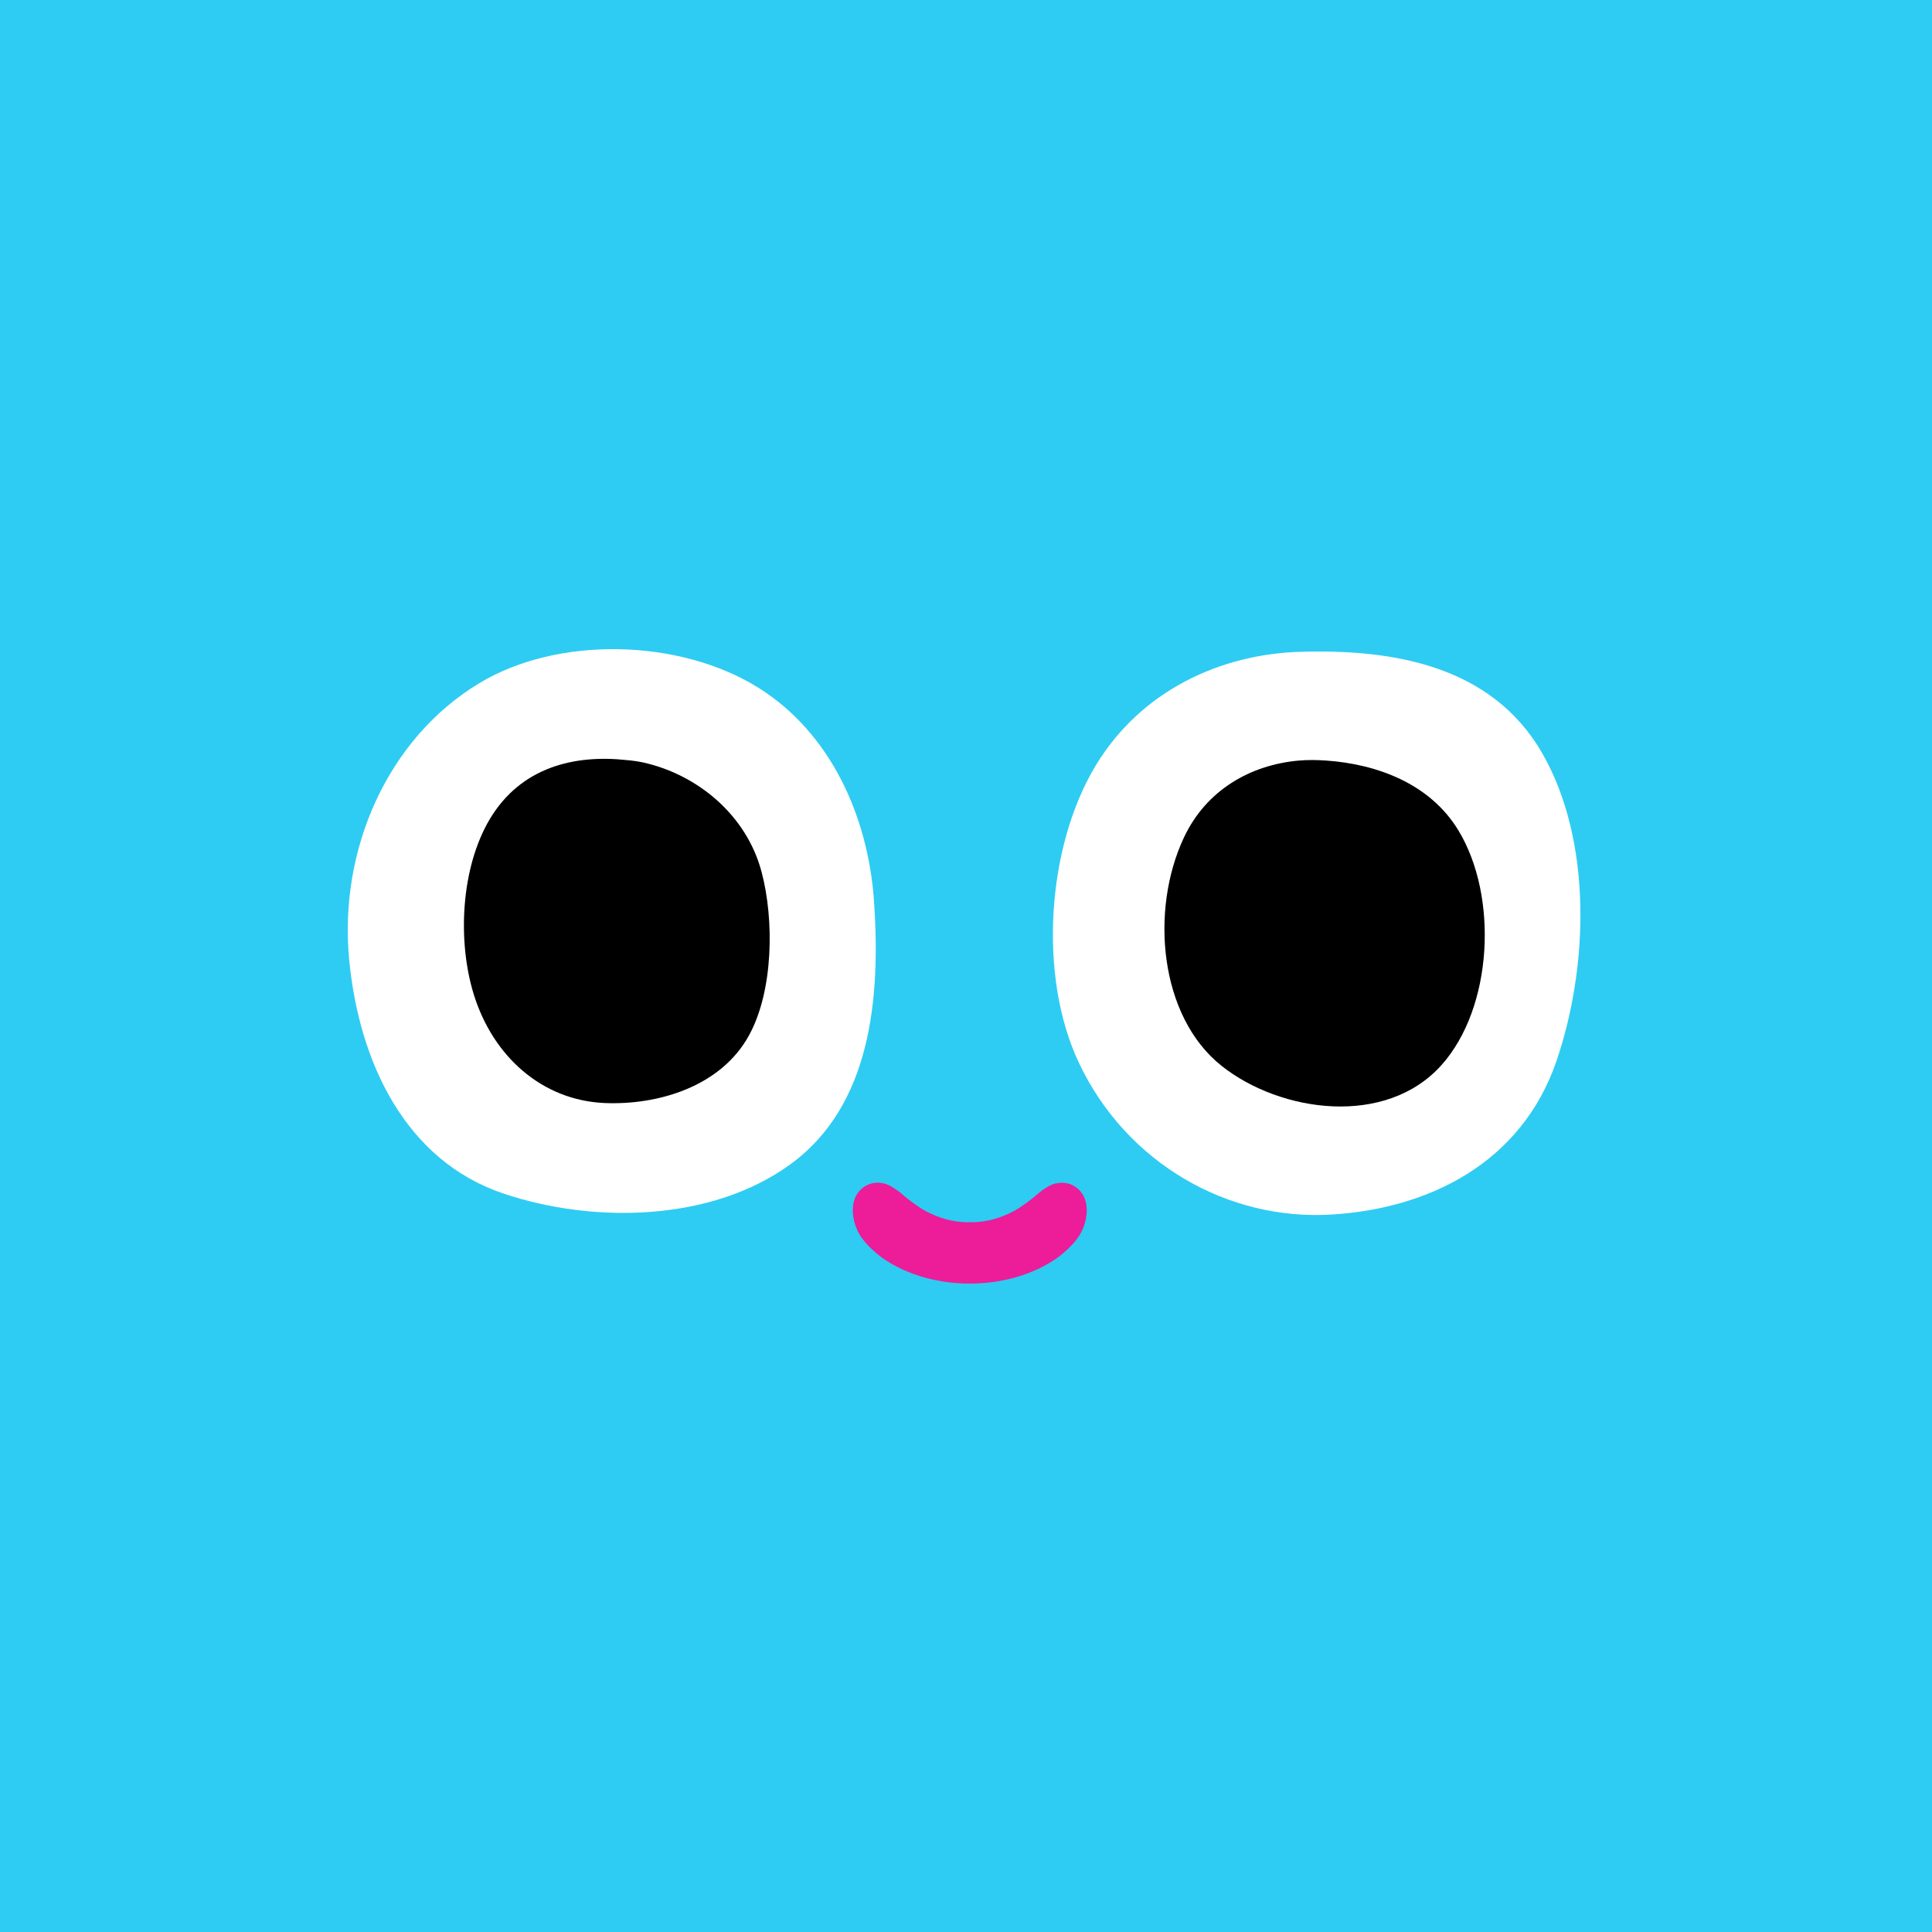
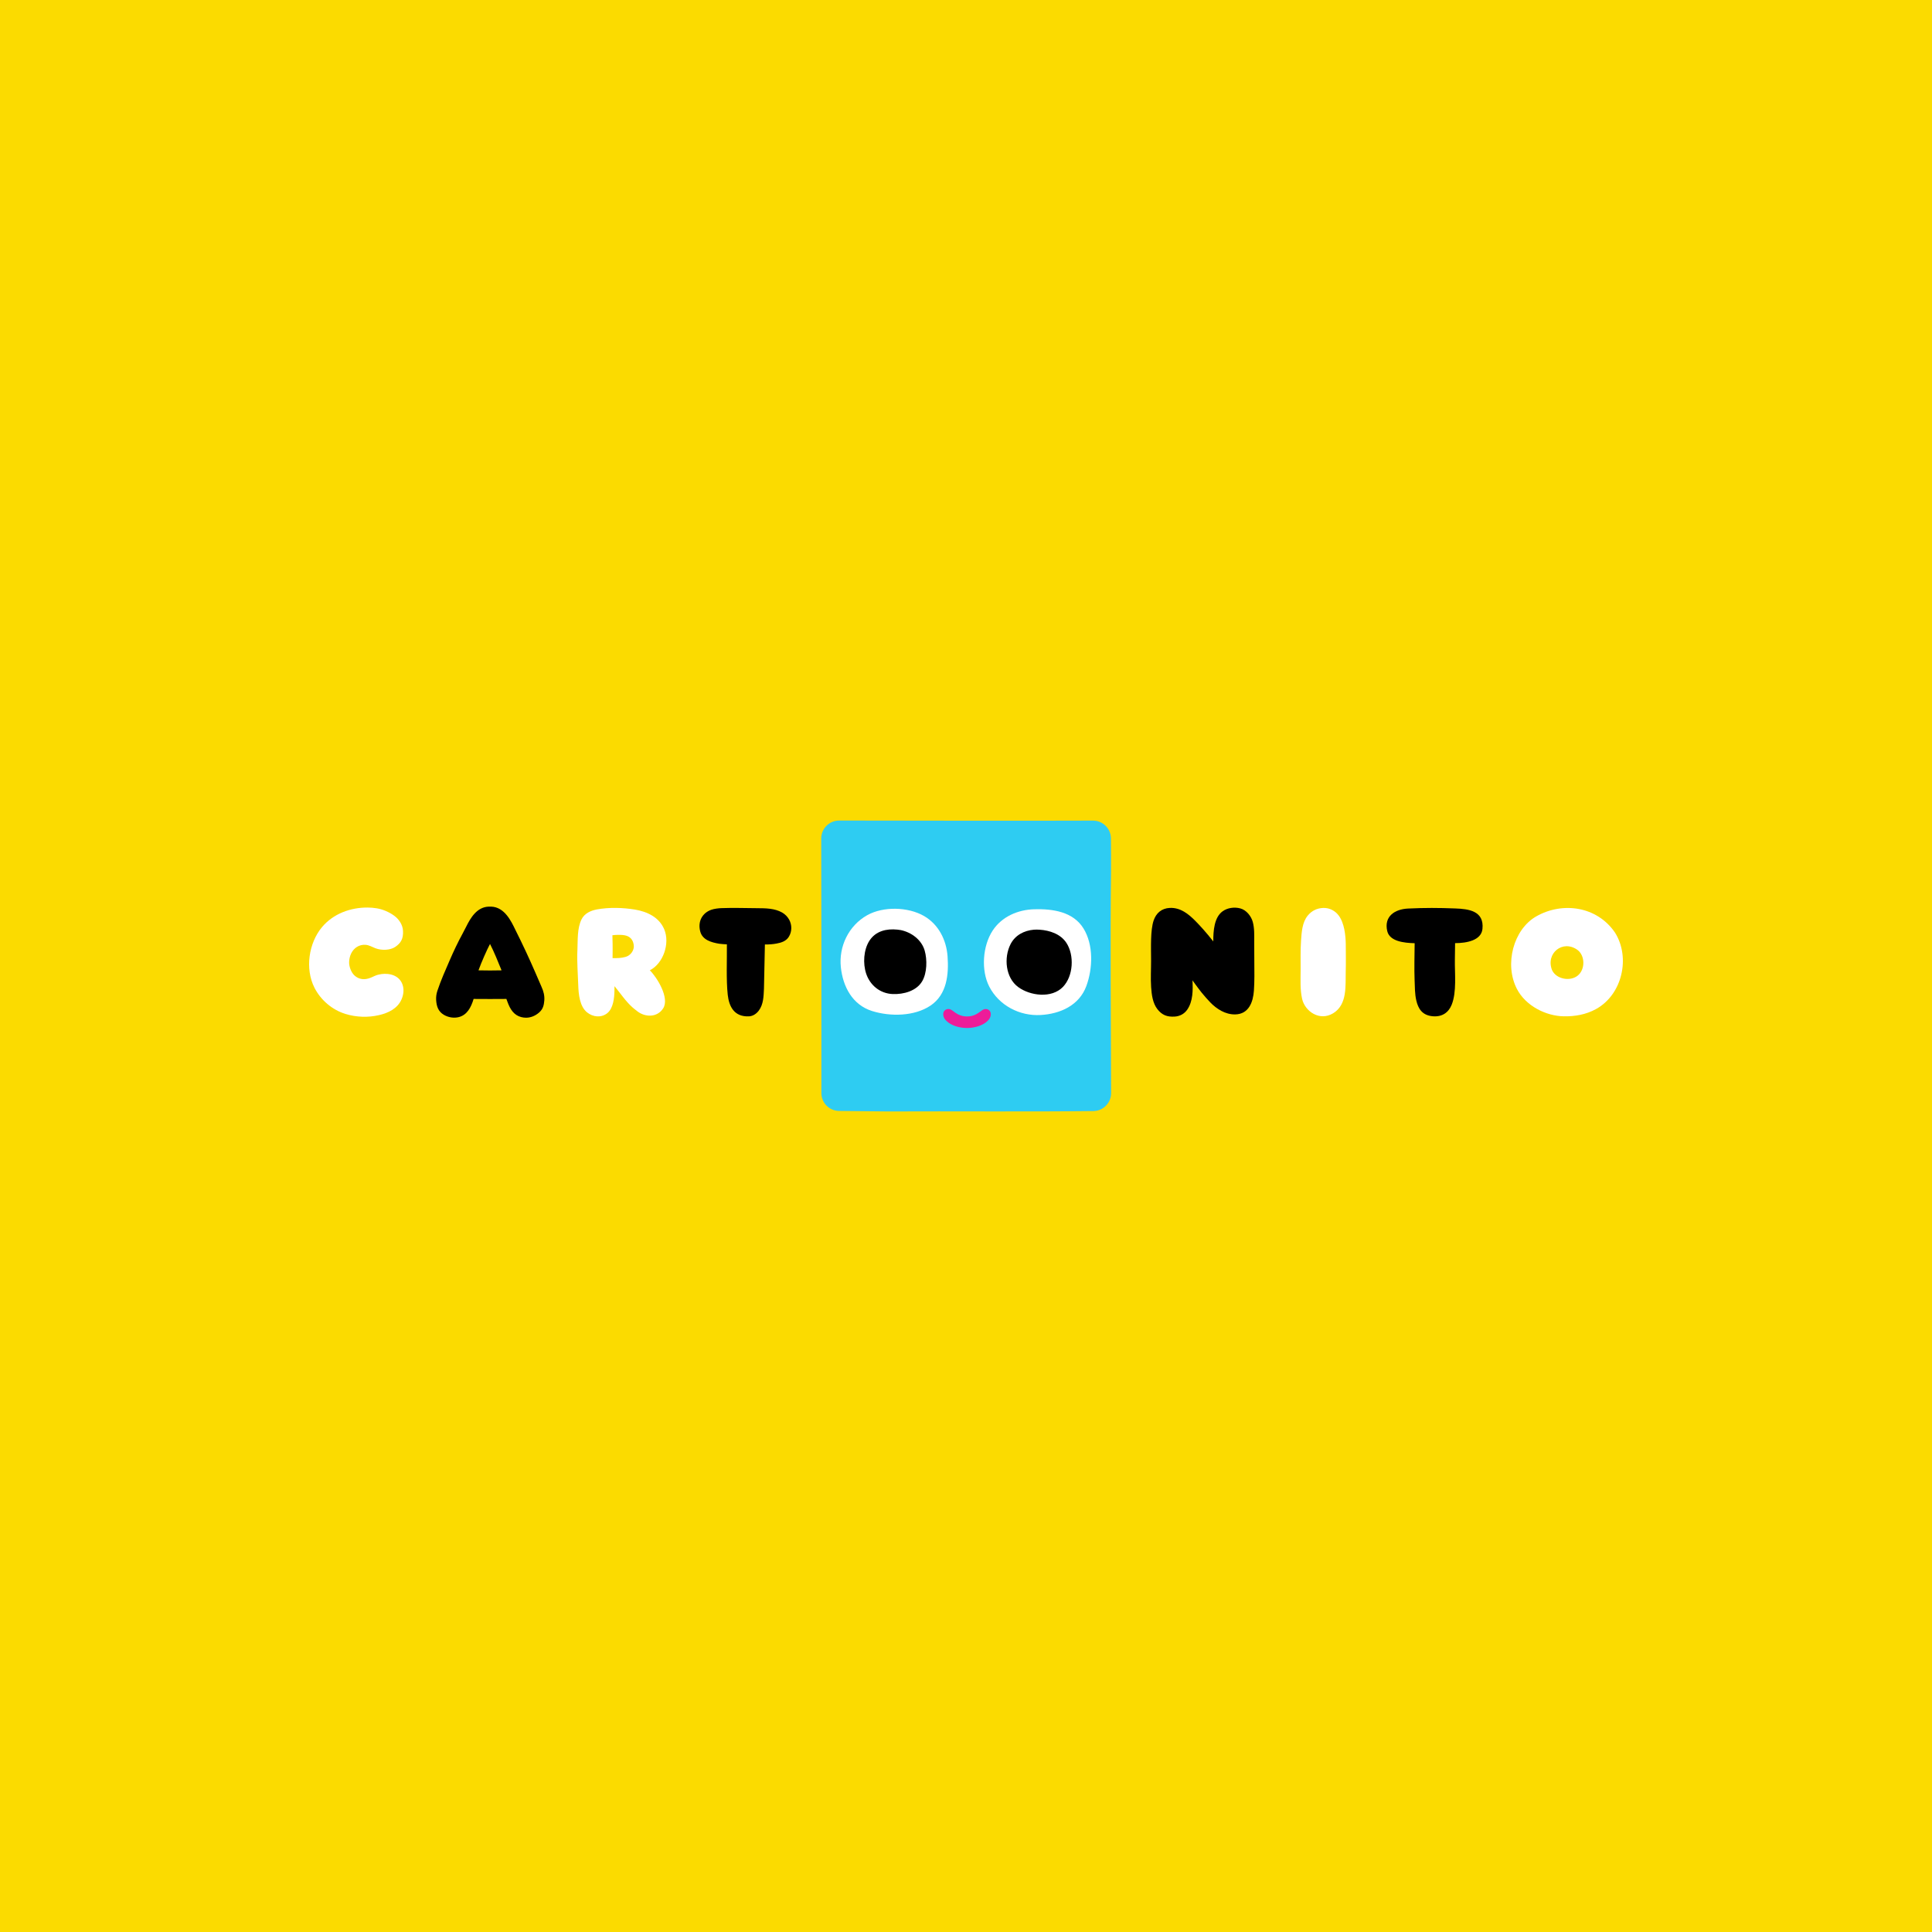
- <svg xmlns="http://www.w3.org/2000/svg" width="500" height="500" viewBox="0 0 500 500" fill="none">
-   <g clip-path="url(#clip0_8_186)">
-     <rect width="500" height="500" fill="white" />
-     <rect width="500" height="500" fill="#2ECCF2" />
-     <path d="M226.201 233.311C224.681 211.099 214.853 189.637 196.318 178.017C176.007 165.293 144.385 164.45 123.931 176.872C100.214 191.255 87.614 220.007 90.375 248.456C92.942 274.997 104.958 300.381 130.316 308.895C153.437 316.672 183.916 316.264 204.467 301.381C225.52 286.143 227.903 258.103 226.201 233.311Z" fill="white" />
-     <path d="M336.618 168.682C315.808 169.274 295.327 178.762 283.639 198C270.832 219.094 268.619 252.781 279.285 275.205C291.642 301.167 317.9 315.958 344.593 314.326C369.489 312.826 393.729 301.18 402.838 274.52C411.133 250.202 412.142 217.66 399.177 195.025C385.908 171.865 359.836 168.011 336.618 168.682Z" fill="white" />
-     <path d="M166.6 197.361C165.165 197.045 163.754 196.848 162.367 196.729C148.624 195.19 134.832 198.558 126.817 211.888C119.264 224.482 118.315 243.535 122.633 257.418C127.608 273.433 140.293 284.75 156.42 285.46C170.248 286.065 186.655 281.223 193.904 267.841C200.143 256.353 200.411 238.102 197.079 225.588C193.15 210.837 180.441 200.479 166.6 197.361Z" fill="black" />
-     <path d="M377.447 214.928C370.029 202.69 356.2 197.756 343.283 196.835C340.863 196.664 338.455 196.625 336.022 196.844C323.799 197.962 312.257 204.278 306.383 216.779C297.577 235.544 300.022 263.046 316.149 275.85C331.462 287.983 358.693 291.707 373.057 275.64C386.35 260.784 387.81 232.022 377.447 214.928Z" fill="black" />
-     <path d="M251.04 332.179H250.931C250.444 332.179 249.945 332.179 249.459 332.171C248.997 332.141 248.522 332.121 248.06 332.092C248.035 332.092 247.997 332.092 247.976 332.083C247.234 332.043 246.492 331.977 245.762 331.885C245.312 331.836 244.886 331.767 244.449 331.714C244.266 331.675 244.071 331.645 243.877 331.626C232.517 329.81 226.618 324.164 226.631 324.164C225.159 322.927 223.894 321.612 222.921 320.217C220.562 316.835 220.014 312.098 221.632 309.308C223.055 306.874 225.755 305.597 228.65 306.242C228.65 306.242 228.881 306.282 229.282 306.427C229.307 306.436 229.345 306.436 229.379 306.456C229.708 306.574 230.133 306.772 230.656 307.061C230.79 307.14 230.924 307.206 231.046 307.285C231.654 307.64 232.359 308.141 233.138 308.759C233.138 308.759 233.222 308.838 233.381 308.983C233.49 309.072 233.588 309.141 233.697 309.233C233.697 309.233 233.843 309.364 234.062 309.561C235.217 310.522 237.309 312.167 239.583 313.443C242.636 315.049 246.479 316.391 250.773 316.312H251.174C255.468 316.391 259.311 315.049 262.351 313.443C264.638 312.167 266.73 310.522 267.885 309.561C268.104 309.364 268.25 309.233 268.25 309.246C268.359 309.14 268.456 309.075 268.566 308.982C268.724 308.837 268.809 308.758 268.784 308.797C269.575 308.139 270.28 307.639 270.888 307.284C271.022 307.205 271.156 307.139 271.278 307.06C271.813 306.771 272.239 306.574 272.567 306.455C272.605 306.446 272.63 306.446 272.664 306.426C273.054 306.281 273.297 306.241 273.297 306.281C276.191 305.597 278.891 306.873 280.314 309.307C281.932 312.097 281.385 316.834 279.025 320.216C278.052 321.611 276.787 322.927 275.328 324.163C275.328 324.163 269.429 329.809 258.057 331.625C257.875 331.654 257.681 331.674 257.486 331.714C257.06 331.763 256.635 331.832 256.185 331.884C255.455 331.973 254.713 332.042 253.971 332.082C253.946 332.091 253.908 332.091 253.886 332.091C253.388 332.13 252.901 332.14 252.403 332.17C251.952 332.178 251.49 332.179 251.04 332.179Z" fill="#ED1C99" />
-   </g>
-   <defs>
-     <clipPath id="clip0_8_186">
-       <rect width="500" height="500" fill="white" />
-     </clipPath>
-   </defs>
+ <svg xmlns="http://www.w3.org/2000/svg" width="250" height="250" viewBox="0 0 250 250" fill="none">
+   <rect width="250" height="250" fill="#FBDB00" />
+   <path d="M143.776 141.442C143.78 142.715 142.758 143.755 141.485 143.77C132.658 143.871 123.671 143.78 114.886 143.821C112.786 143.799 110.686 143.77 108.586 143.755C107.31 143.747 106.282 142.707 106.285 141.431C106.301 130.466 106.29 119.471 106.267 108.505C106.265 107.22 107.306 106.178 108.591 106.179C119.504 106.187 130.514 106.226 141.425 106.187C142.701 106.182 143.742 107.208 143.754 108.485C143.769 109.973 143.778 111.548 143.768 112.787C143.658 121.17 143.754 133.238 143.776 141.442" fill="#2ECCF2" />
+   <path d="M122.613 123.73C122.786 126.059 122.544 128.694 120.404 130.126C118.314 131.524 115.216 131.562 112.866 130.832C110.288 130.032 109.066 127.647 108.805 125.153C108.524 122.48 109.805 119.778 112.216 118.427C114.296 117.26 117.51 117.339 119.575 118.534C121.46 119.626 122.459 121.643 122.613 123.73Z" fill="white" />
+   <path d="M133.838 117.657C136.198 117.594 138.849 117.956 140.198 120.132C141.516 122.259 141.413 125.317 140.57 127.602C139.644 130.107 137.18 131.201 134.649 131.342C131.935 131.495 129.266 130.106 128.01 127.666C126.925 125.559 127.15 122.394 128.452 120.412C129.64 118.604 131.723 117.713 133.838 117.657" fill="white" />
+   <path d="M116.554 120.352C117.961 120.645 119.253 121.618 119.653 123.004C119.991 124.18 119.964 125.895 119.33 126.974C118.593 128.232 116.925 128.687 115.519 128.63C113.88 128.563 112.59 127.5 112.084 125.995C111.645 124.69 111.742 122.9 112.51 121.717C113.325 120.464 114.727 120.148 116.124 120.293C116.265 120.304 116.408 120.322 116.554 120.352Z" fill="black" />
+   <path d="M137.989 122.002C139.042 123.608 138.894 126.311 137.542 127.707C136.082 129.217 133.314 128.867 131.757 127.727C130.118 126.524 129.869 123.94 130.764 122.177C131.362 121.002 132.535 120.408 133.778 120.303C134.025 120.283 134.27 120.286 134.516 120.303C135.829 120.389 137.235 120.853 137.989 122.003" fill="black" />
+   <path d="M125.138 133.02H125.127C125.078 133.02 125.027 133.02 124.978 133.019C124.931 133.016 124.882 133.014 124.835 133.011C124.833 133.011 124.829 133.011 124.827 133.01C124.751 133.007 124.676 133.001 124.602 132.992C124.556 132.987 124.513 132.981 124.468 132.976C124.45 132.972 124.43 132.969 124.41 132.968C123.255 132.797 122.656 132.266 122.657 132.266C122.507 132.15 122.379 132.027 122.28 131.896C122.04 131.578 121.984 131.133 122.149 130.871C122.293 130.642 122.568 130.522 122.862 130.582C122.862 130.582 122.886 130.586 122.926 130.6C122.929 130.601 122.933 130.601 122.936 130.603C122.97 130.614 123.013 130.632 123.066 130.659C123.08 130.667 123.093 130.673 123.106 130.68C123.167 130.714 123.239 130.761 123.318 130.819C123.318 130.819 123.327 130.826 123.343 130.84C123.354 130.848 123.364 130.855 123.375 130.863C123.375 130.863 123.39 130.876 123.412 130.894C123.53 130.985 123.742 131.139 123.974 131.259C124.284 131.41 124.675 131.536 125.111 131.529H125.152C125.588 131.536 125.979 131.41 126.288 131.259C126.521 131.139 126.733 130.985 126.851 130.894C126.873 130.876 126.888 130.863 126.888 130.865C126.899 130.855 126.909 130.849 126.92 130.84C126.936 130.826 126.945 130.819 126.942 130.823C127.023 130.761 127.094 130.714 127.156 130.68C127.17 130.673 127.183 130.667 127.196 130.659C127.25 130.632 127.293 130.614 127.327 130.603C127.331 130.602 127.333 130.602 127.337 130.6C127.376 130.586 127.401 130.582 127.401 130.586C127.695 130.522 127.97 130.642 128.114 130.87C128.279 131.133 128.223 131.578 127.983 131.895C127.884 132.027 127.756 132.15 127.607 132.266C127.607 132.266 127.008 132.797 125.852 132.967C125.833 132.97 125.813 132.972 125.794 132.976C125.75 132.98 125.707 132.987 125.661 132.992C125.587 133 125.512 133.007 125.436 133.01C125.434 133.011 125.43 133.011 125.428 133.011C125.377 133.015 125.327 133.016 125.277 133.019C125.231 133.019 125.184 133.02 125.138 133.02Z" fill="#ED1C99" />
+   <path d="M84.087 125.556C84.998 126.447 86.685 129.135 85.809 130.488C85.033 131.689 83.49 131.642 82.484 130.87C82.274 130.708 82.064 130.547 81.864 130.371C80.96 129.573 80.289 128.541 79.518 127.61C79.516 127.799 79.515 127.988 79.511 128.176C79.495 129.137 79.359 130.498 78.563 131.119C77.776 131.729 76.727 131.608 75.974 131.007C75.015 130.244 74.862 128.663 74.826 127.496C74.778 125.956 74.646 124.531 74.714 122.994C74.715 122.969 74.716 122.945 74.718 122.92C74.769 121.665 74.679 120.116 75.251 118.963C75.636 118.186 76.436 117.828 77.251 117.677C78.802 117.392 80.615 117.44 82.165 117.699C83.748 117.963 85.291 118.689 85.949 120.245C86.729 122.093 85.808 124.697 84.087 125.556M79.265 123.98C79.265 123.98 79.333 123.981 79.337 123.981C79.924 123.982 80.385 123.982 80.953 123.822C81.57 123.651 82.031 123.036 82.016 122.432C82 122.067 81.893 121.712 81.641 121.439C81.196 120.958 80.478 120.969 79.871 120.974C79.813 120.975 79.387 120.99 79.245 121.021C79.261 121.442 79.292 122.54 79.265 123.98" fill="white" />
+   <path d="M208.981 120.679C211.003 123.9 209.93 128.694 206.527 130.571C205.205 131.3 203.771 131.533 202.357 131.51C200.065 131.477 197.426 130.177 196.285 127.964C194.635 124.766 195.841 120.259 198.792 118.578C202.172 116.651 206.649 117.252 208.981 120.679ZM200.84 125.544C201.386 126.709 203.193 127.038 204.168 126.233C205.139 125.432 205.115 123.689 204.152 122.94C202.234 121.519 199.966 123.365 200.84 125.544Z" fill="white" />
+   <path d="M188.313 117.553C190.018 117.617 192.072 117.853 191.828 120.209C191.676 121.677 189.826 122.038 188.288 122.042C188.28 122.655 188.267 123.616 188.259 124.228C188.233 125.96 188.512 128.358 187.849 130.007C187.449 131.004 186.624 131.631 185.34 131.498C184.008 131.359 183.511 130.494 183.271 129.471C183.069 128.606 183.086 127.731 183.05 126.856C182.992 125.429 183.04 123.48 183.056 122.052C181.67 122.014 179.824 121.814 179.51 120.487C179.061 118.584 180.477 117.646 182.209 117.565C184.396 117.461 186.126 117.47 188.313 117.553" fill="black" />
+   <path d="M155.509 128.465C155.031 127.872 154.305 126.857 154.305 126.857C154.374 128.094 154.374 129.585 153.626 130.653C153.25 131.191 152.673 131.506 152.002 131.546C151.016 131.605 150.365 131.348 149.772 130.592C149.157 129.807 149.023 128.714 148.956 127.745C148.876 126.598 148.953 125.445 148.95 124.297C148.944 122.515 148.855 120.376 149.28 119.11C149.602 118.154 150.312 117.537 151.361 117.485C152.746 117.416 153.784 118.269 154.652 119.14C155.211 119.701 156.052 120.612 156.999 121.819C156.997 120.424 157.119 118.699 158.214 117.915C158.831 117.473 159.715 117.338 160.492 117.547C161.277 117.756 161.901 118.54 162.107 119.293C162.333 120.119 162.298 120.999 162.295 121.846C162.29 122.713 162.298 123.546 162.308 124.452C162.322 125.636 162.338 126.997 162.256 128.181C162.156 129.631 161.611 131.237 159.828 131.265C159.213 131.276 158.579 131.099 158.044 130.811C157.523 130.531 157.014 130.139 156.612 129.713C156.231 129.31 155.858 128.896 155.509 128.465Z" fill="black" />
+   <path d="M102.117 119.004C102.484 119.672 102.506 120.536 102.065 121.233C101.716 121.786 101.104 121.983 100.482 122.095C99.961 122.189 99.589 122.216 98.977 122.216C98.97 122.216 98.875 127.554 98.855 127.965C98.807 128.934 98.796 129.954 98.19 130.768C97.88 131.183 97.425 131.494 96.899 131.516C94.998 131.591 94.335 130.237 94.168 128.716C93.959 126.805 94.082 124.119 94.059 122.197C93.8 122.185 93.309 122.161 93.055 122.117C92.051 121.949 90.924 121.635 90.623 120.576C90.247 119.255 90.876 118.128 92.046 117.723C92.437 117.587 92.983 117.525 93.347 117.512C94.945 117.452 96.387 117.512 97.988 117.519C99.064 117.523 100.245 117.534 101.204 118.078C101.596 118.301 101.909 118.627 102.117 119.004Z" fill="black" />
+   <path d="M48.511 126.275C48.778 126.159 49.051 126.086 49.355 126.045C50.4 125.902 51.785 126.2 52.141 127.591C52.289 128.168 52.189 128.8 51.948 129.34C51.425 130.515 50.243 131.079 49.056 131.354C47.626 131.686 46.111 131.634 44.707 131.205C42.982 130.679 41.49 129.401 40.681 127.791C39.457 125.355 39.938 122.029 41.675 119.961C43.132 118.227 45.353 117.421 47.574 117.436C47.959 117.438 48.343 117.47 48.723 117.531C49.521 117.657 50.342 118.007 51.001 118.488C51.613 118.933 52.11 119.643 52.15 120.462C52.2 121.487 51.867 122.035 51.153 122.524C50.522 122.954 49.428 123.024 48.592 122.708C48.138 122.536 47.773 122.286 47.272 122.258C46.897 122.238 46.522 122.325 46.201 122.52C45.521 122.935 45.191 123.74 45.176 124.513C45.165 125.05 45.422 125.832 45.9 126.254C46.41 126.7 47.039 126.802 47.682 126.614C47.973 126.53 48.24 126.394 48.511 126.275" fill="white" />
+   <path d="M66.707 120.357C67.607 122.148 68.456 123.965 69.254 125.805L70.046 127.633C70.354 128.298 70.478 128.865 70.432 129.464C70.411 129.746 70.369 130.036 70.269 130.303C70.165 130.581 69.997 130.807 69.776 131.004C69.76 131.017 69.743 131.032 69.728 131.046C69.274 131.434 68.706 131.683 68.104 131.691H68.069C67.864 131.691 67.655 131.665 67.446 131.611C66.51 131.371 66.01 130.607 65.666 129.635C65.614 129.514 65.567 129.389 65.526 129.262C64.987 129.263 64.045 129.265 63.513 129.271H63.304C62.765 129.265 61.823 129.262 61.285 129.262C60.938 130.406 60.422 131.341 59.37 131.611C58.725 131.776 58.008 131.654 57.436 131.317C56.713 130.89 56.487 130.227 56.437 129.404C56.414 129.003 56.467 128.603 56.593 128.223C57.042 126.87 57.636 125.539 58.203 124.233C58.707 123.072 59.248 121.928 59.853 120.818C60.012 120.528 60.165 120.236 60.311 119.94C60.899 118.747 61.72 117.367 63.249 117.317C63.267 117.316 63.401 117.31 63.568 117.317C65.285 117.385 66.141 119.174 66.707 120.357ZM63.408 125.58C63.997 125.573 64.069 125.58 64.901 125.562C64.576 124.74 63.857 122.997 63.411 122.155H63.406C63.051 122.799 62.273 124.561 61.915 125.562C62.748 125.58 62.82 125.573 63.408 125.58" fill="black" />
+   <path d="M173.214 118.45C173.979 119.468 174.116 121.056 174.142 122.106C174.142 123.297 174.174 124.424 174.138 125.681C174.086 127.498 174.379 129.96 172.528 131.106C170.781 132.189 168.855 130.89 168.49 129.24C168.223 128.033 168.297 126.762 168.301 125.538C168.307 124.271 168.266 122.988 168.354 121.722C168.428 120.647 168.498 119.34 169.235 118.46C169.744 117.852 170.402 117.519 171.22 117.487C172.064 117.455 172.788 117.884 173.213 118.45" fill="white" />
</svg>
